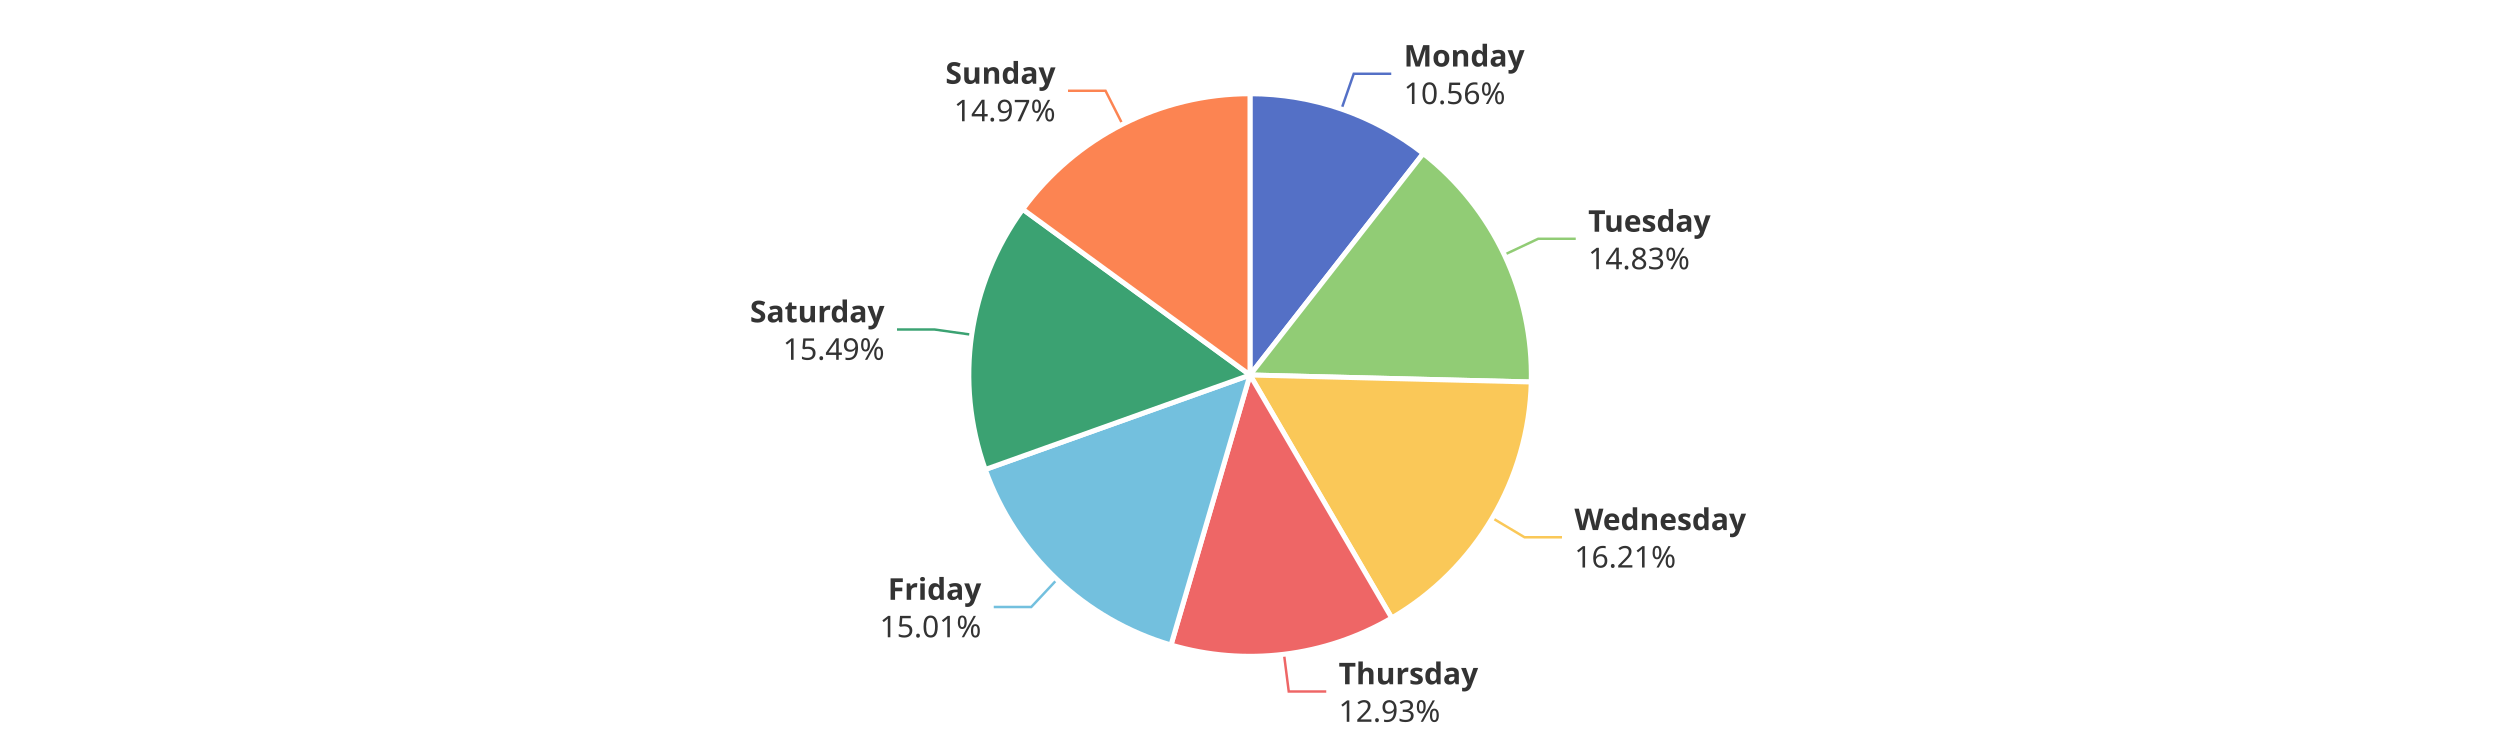
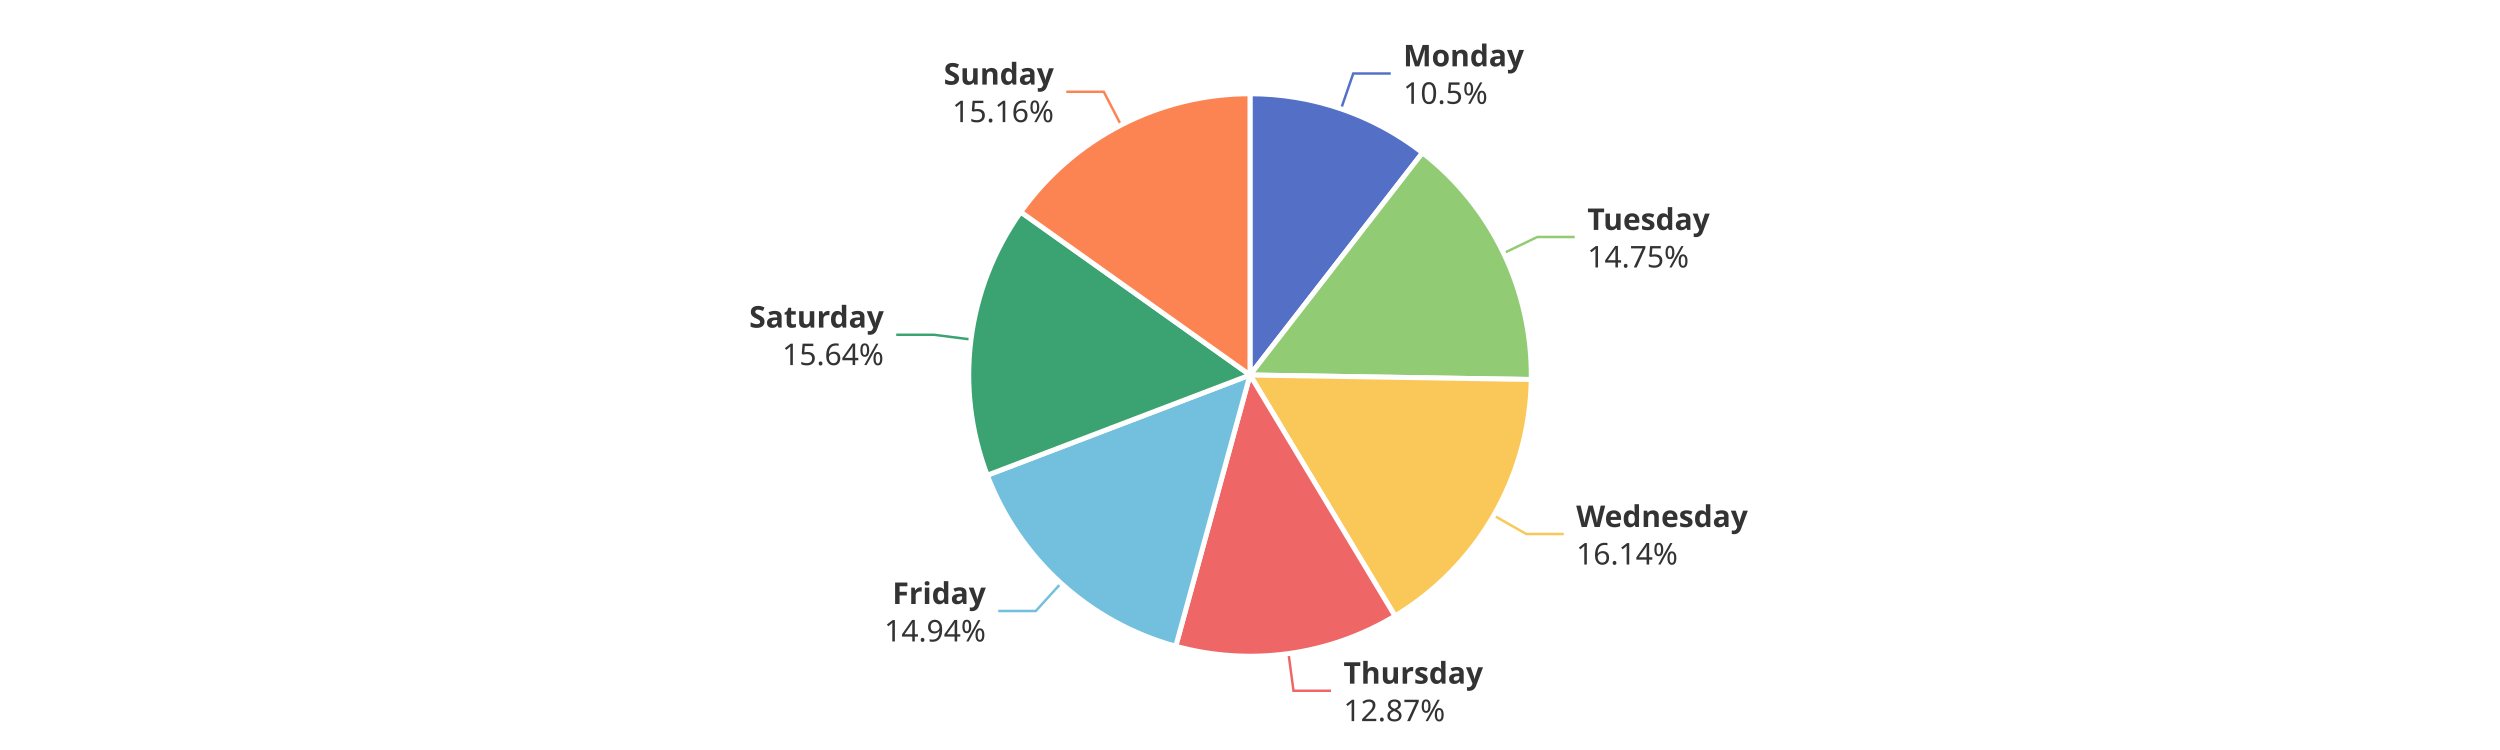
<svg xmlns="http://www.w3.org/2000/svg" width="1000" height="300" version="1.1" baseProfile="full" viewBox="0 0 1000 300">
  <rect width="1000" height="300" x="0" y="0" id="0" fill="#ffffff" />
-   <polyline points="536.6 43.6 541.5 29.5 556.5 29.5" fill="none" stroke="#5470c6" />
-   <polyline points="601.7 101.9 615.3 95.5 630.3 95.5" fill="none" stroke="#91cc75" />
-   <polyline points="596.9 207.2 609.8 214.9 624.8 214.9" fill="none" stroke="#fac858" />
-   <polyline points="513.6 261.7 515.5 276.6 530.5 276.6" fill="none" stroke="#ee6666" />
-   <polyline points="422.8 231.8 412.5 242.8 397.5 242.8" fill="none" stroke="#73c0de" />
-   <polyline points="388.7 133.9 373.8 131.8 358.8 131.8" fill="none" stroke="#3ba272" />
-   <polyline points="449 49.7 442.2 36.3 427.2 36.3" fill="none" stroke="#fc8452" />
-   <path d="M500 37.5A112.5 112.5 0 0 1 569.3 61.4L500 150Z" fill="#5470c6" stroke="#fff" stroke-width="2" stroke-linejoin="round" />
-   <path d="M569.3 61.4A112.5 112.5 0 0 1 612.5 152.8L500 150Z" fill="#91cc75" stroke="#fff" stroke-width="2" stroke-linejoin="round" />
-   <path d="M612.5 152.8A112.5 112.5 0 0 1 556.7 247.2L500 150Z" fill="#fac858" stroke="#fff" stroke-width="2" stroke-linejoin="round" />
-   <path d="M556.7 247.2A112.5 112.5 0 0 1 468.4 258L500 150Z" fill="#ee6666" stroke="#fff" stroke-width="2" stroke-linejoin="round" />
-   <path d="M468.4 258A112.5 112.5 0 0 1 394.1 187.8L500 150Z" fill="#73c0de" stroke="#fff" stroke-width="2" stroke-linejoin="round" />
-   <path d="M394.1 187.8A112.5 112.5 0 0 1 409.1 83.7L500 150Z" fill="#3ba272" stroke="#fff" stroke-width="2" stroke-linejoin="round" />
-   <path d="M409.1 83.7A112.5 112.5 0 0 1 500 37.5L500 150Z" fill="#fc8452" stroke="#fff" stroke-width="2" stroke-linejoin="round" />
-   <path d="M0 -15l42.8 0l0 30l-42.8 0Z" transform="translate(561.5268 29.4522)" fill="none" />
-   <text dominant-baseline="central" text-anchor="start" style="font-size:12px;font-family:sans-serif;font-weight:bold;" y="-7.5" transform="translate(561.5268 29.4522)" fill="#333" stroke="rgb(255,255,255)" stroke-width="2" paint-order="stroke" stroke-miterlimit="2">Monday</text>
-   <text dominant-baseline="central" text-anchor="start" style="font-size:12px;font-family:sans-serif;" y="7.5" transform="translate(561.5268 29.4522)" fill="#333" stroke="rgb(255,255,255)" stroke-width="2" paint-order="stroke" stroke-miterlimit="2">10.56%</text>
-   <path d="M0 -15l46.2 0l0 30l-46.2 0Z" transform="translate(635.28 95.532)" fill="none" />
-   <text dominant-baseline="central" text-anchor="start" style="font-size:12px;font-family:sans-serif;font-weight:bold;" y="-7.5" transform="translate(635.28 95.532)" fill="#333" stroke="rgb(255,255,255)" stroke-width="2" paint-order="stroke" stroke-miterlimit="2">Tuesday</text>
-   <text dominant-baseline="central" text-anchor="start" style="font-size:12px;font-family:sans-serif;" y="7.5" transform="translate(635.28 95.532)" fill="#333" stroke="rgb(255,255,255)" stroke-width="2" paint-order="stroke" stroke-miterlimit="2">14.83%</text>
-   <path d="M0 -15l63.6 0l0 30l-63.6 0Z" transform="translate(629.765 214.8683)" fill="none" />
-   <text dominant-baseline="central" text-anchor="start" style="font-size:12px;font-family:sans-serif;font-weight:bold;" y="-7.5" transform="translate(629.765 214.8683)" fill="#333" stroke="rgb(255,255,255)" stroke-width="2" paint-order="stroke" stroke-miterlimit="2">Wednesday</text>
-   <text dominant-baseline="central" text-anchor="start" style="font-size:12px;font-family:sans-serif;" y="7.5" transform="translate(629.765 214.8683)" fill="#333" stroke="rgb(255,255,255)" stroke-width="2" paint-order="stroke" stroke-miterlimit="2">16.21%</text>
-   <path d="M0 -15l50.2 0l0 30l-50.2 0Z" transform="translate(535.4632 276.5588)" fill="none" />
-   <text dominant-baseline="central" text-anchor="start" style="font-size:12px;font-family:sans-serif;font-weight:bold;" y="-7.5" transform="translate(535.4632 276.5588)" fill="#333" stroke="rgb(255,255,255)" stroke-width="2" paint-order="stroke" stroke-miterlimit="2">Thursday</text>
-   <text dominant-baseline="central" text-anchor="start" style="font-size:12px;font-family:sans-serif;" y="7.5" transform="translate(535.4632 276.5588)" fill="#333" stroke="rgb(255,255,255)" stroke-width="2" paint-order="stroke" stroke-miterlimit="2">12.93%</text>
-   <path d="M-40.9 -15l40.9 0l0 30l-40.9 0Z" transform="translate(392.5161 242.7513)" fill="none" />
-   <text dominant-baseline="central" text-anchor="end" style="font-size:12px;font-family:sans-serif;font-weight:bold;" y="-7.5" transform="translate(392.5161 242.7513)" fill="#333" stroke="rgb(255,255,255)" stroke-width="2" paint-order="stroke" stroke-miterlimit="2">Friday</text>
-   <text dominant-baseline="central" text-anchor="end" style="font-size:12px;font-family:sans-serif;" y="7.5" transform="translate(392.5161 242.7513)" fill="#333" stroke="rgb(255,255,255)" stroke-width="2" paint-order="stroke" stroke-miterlimit="2">15.01%</text>
-   <path d="M-48.2 -15l48.2 0l0 30l-48.2 0Z" transform="translate(353.8118 131.7575)" fill="none" />
-   <text dominant-baseline="central" text-anchor="end" style="font-size:12px;font-family:sans-serif;font-weight:bold;" y="-7.5" transform="translate(353.8118 131.7575)" fill="#333" stroke="rgb(255,255,255)" stroke-width="2" paint-order="stroke" stroke-miterlimit="2">Saturday</text>
-   <text dominant-baseline="central" text-anchor="end" style="font-size:12px;font-family:sans-serif;" y="7.5" transform="translate(353.8118 131.7575)" fill="#333" stroke="rgb(255,255,255)" stroke-width="2" paint-order="stroke" stroke-miterlimit="2">15.49%</text>
-   <path d="M-40.9 -15l40.9 0l0 30l-40.9 0Z" transform="translate(422.2233 36.3422)" fill="none" />
-   <text dominant-baseline="central" text-anchor="end" style="font-size:12px;font-family:sans-serif;font-weight:bold;" y="-7.5" transform="translate(422.2233 36.3422)" fill="#333" stroke="rgb(255,255,255)" stroke-width="2" paint-order="stroke" stroke-miterlimit="2">Sunday</text>
-   <text dominant-baseline="central" text-anchor="end" style="font-size:12px;font-family:sans-serif;" y="7.5" transform="translate(422.2233 36.3422)" fill="#333" stroke="rgb(255,255,255)" stroke-width="2" paint-order="stroke" stroke-miterlimit="2">14.97%</text>
+   <polyline points="536.4 43.6 541.3 29.4 556.3 29.4" fill="none" stroke="#5470c6" />
+   <polyline points="601.4 101.3 614.9 94.8 629.9 94.8" fill="none" stroke="#91cc75" />
+   <polyline points="597.5 206.2 610.5 213.6 625.5 213.6" fill="none" stroke="#fac858" />
+   <polyline points="515.4 261.4 517.4 276.3 532.4 276.3" fill="none" stroke="#ee6666" />
+   <polyline points="424.4 233.3 414.3 244.4 399.3 244.4" fill="none" stroke="#73c0de" />
+   <polyline points="388.4 135.8 373.5 133.9 358.5 133.9" fill="none" stroke="#3ba272" />
+   <polyline points="448.4 50 441.5 36.7 426.5 36.7" fill="none" stroke="#fc8452" />
+   <path d="M500 37.5A112.5 112.5 0 0 1 569 61.1L500 150Z" fill="#5470c6" stroke="#fff" stroke-width="2" stroke-linejoin="round" />
+   <path d="M569 61.1A112.5 112.5 0 0 1 612.5 151.8L500 150Z" fill="#91cc75" stroke="#fff" stroke-width="2" stroke-linejoin="round" />
+   <path d="M612.5 151.8A112.5 112.5 0 0 1 558 246.4L500 150Z" fill="#fac858" stroke="#fff" stroke-width="2" stroke-linejoin="round" />
+   <path d="M558 246.4A112.5 112.5 0 0 1 470.3 258.5L500 150Z" fill="#ee6666" stroke="#fff" stroke-width="2" stroke-linejoin="round" />
+   <path d="M470.3 258.5A112.5 112.5 0 0 1 394.9 190.1L500 150Z" fill="#73c0de" stroke="#fff" stroke-width="2" stroke-linejoin="round" />
+   <path d="M394.9 190.1A112.5 112.5 0 0 1 408.3 84.8L500 150Z" fill="#3ba272" stroke="#fff" stroke-width="2" stroke-linejoin="round" />
+   <path d="M408.3 84.8A112.5 112.5 0 0 1 500 37.5L500 150Z" fill="#fc8452" stroke="#fff" stroke-width="2" stroke-linejoin="round" />
+   <path d="M0 -15l42.8 0l0 30l-42.8 0Z" transform="translate(561.3035 29.3755)" fill="none" />
+   <text dominant-baseline="central" text-anchor="start" style="font-size:12px;font-family:sans-serif;font-weight:bold;" y="-7.5" transform="translate(561.3035 29.3755)" fill="#333" stroke="rgb(255,255,255)" stroke-width="2" paint-order="stroke" stroke-miterlimit="2">Monday</text>
+   <text dominant-baseline="central" text-anchor="start" style="font-size:12px;font-family:sans-serif;" y="7.5" transform="translate(561.3035 29.3755)" fill="#333" stroke="rgb(255,255,255)" stroke-width="2" paint-order="stroke" stroke-miterlimit="2">10.5%</text>
+   <path d="M0 -15l46.2 0l0 30l-46.2 0Z" transform="translate(634.9417 94.8217)" fill="none" />
+   <text dominant-baseline="central" text-anchor="start" style="font-size:12px;font-family:sans-serif;font-weight:bold;" y="-7.5" transform="translate(634.9417 94.8217)" fill="#333" stroke="rgb(255,255,255)" stroke-width="2" paint-order="stroke" stroke-miterlimit="2">Tuesday</text>
+   <text dominant-baseline="central" text-anchor="start" style="font-size:12px;font-family:sans-serif;" y="7.5" transform="translate(634.9417 94.8217)" fill="#333" stroke="rgb(255,255,255)" stroke-width="2" paint-order="stroke" stroke-miterlimit="2">14.75%</text>
+   <path d="M0 -15l63.6 0l0 30l-63.6 0Z" transform="translate(630.4783 213.6459)" fill="none" />
+   <text dominant-baseline="central" text-anchor="start" style="font-size:12px;font-family:sans-serif;font-weight:bold;" y="-7.5" transform="translate(630.4783 213.6459)" fill="#333" stroke="rgb(255,255,255)" stroke-width="2" paint-order="stroke" stroke-miterlimit="2">Wednesday</text>
+   <text dominant-baseline="central" text-anchor="start" style="font-size:12px;font-family:sans-serif;" y="7.5" transform="translate(630.4783 213.6459)" fill="#333" stroke="rgb(255,255,255)" stroke-width="2" paint-order="stroke" stroke-miterlimit="2">16.14%</text>
+   <path d="M0 -15l50.2 0l0 30l-50.2 0Z" transform="translate(537.4113 276.3056)" fill="none" />
+   <text dominant-baseline="central" text-anchor="start" style="font-size:12px;font-family:sans-serif;font-weight:bold;" y="-7.5" transform="translate(537.4113 276.3056)" fill="#333" stroke="rgb(255,255,255)" stroke-width="2" paint-order="stroke" stroke-miterlimit="2">Thursday</text>
+   <text dominant-baseline="central" text-anchor="start" style="font-size:12px;font-family:sans-serif;" y="7.5" transform="translate(537.4113 276.3056)" fill="#333" stroke="rgb(255,255,255)" stroke-width="2" paint-order="stroke" stroke-miterlimit="2">12.87%</text>
+   <path d="M-40.9 -15l40.9 0l0 30l-40.9 0Z" transform="translate(394.3322 244.4313)" fill="none" />
+   <text dominant-baseline="central" text-anchor="end" style="font-size:12px;font-family:sans-serif;font-weight:bold;" y="-7.5" transform="translate(394.3322 244.4313)" fill="#333" stroke="rgb(255,255,255)" stroke-width="2" paint-order="stroke" stroke-miterlimit="2">Friday</text>
+   <text dominant-baseline="central" text-anchor="end" style="font-size:12px;font-family:sans-serif;" y="7.5" transform="translate(394.3322 244.4313)" fill="#333" stroke="rgb(255,255,255)" stroke-width="2" paint-order="stroke" stroke-miterlimit="2">14.94%</text>
+   <path d="M-48.2 -15l48.2 0l0 30l-48.2 0Z" transform="translate(353.5232 133.8793)" fill="none" />
+   <text dominant-baseline="central" text-anchor="end" style="font-size:12px;font-family:sans-serif;font-weight:bold;" y="-7.5" transform="translate(353.5232 133.8793)" fill="#333" stroke="rgb(255,255,255)" stroke-width="2" paint-order="stroke" stroke-miterlimit="2">Saturday</text>
+   <text dominant-baseline="central" text-anchor="end" style="font-size:12px;font-family:sans-serif;" y="7.5" transform="translate(353.5232 133.8793)" fill="#333" stroke="rgb(255,255,255)" stroke-width="2" paint-order="stroke" stroke-miterlimit="2">15.64%</text>
+   <path d="M-40.9 -15l40.9 0l0 30l-40.9 0Z" transform="translate(421.5405 36.6918)" fill="none" />
+   <text dominant-baseline="central" text-anchor="end" style="font-size:12px;font-family:sans-serif;font-weight:bold;" y="-7.5" transform="translate(421.5405 36.6918)" fill="#333" stroke="rgb(255,255,255)" stroke-width="2" paint-order="stroke" stroke-miterlimit="2">Sunday</text>
+   <text dominant-baseline="central" text-anchor="end" style="font-size:12px;font-family:sans-serif;" y="7.5" transform="translate(421.5405 36.6918)" fill="#333" stroke="rgb(255,255,255)" stroke-width="2" paint-order="stroke" stroke-miterlimit="2">15.16%</text>
</svg>
